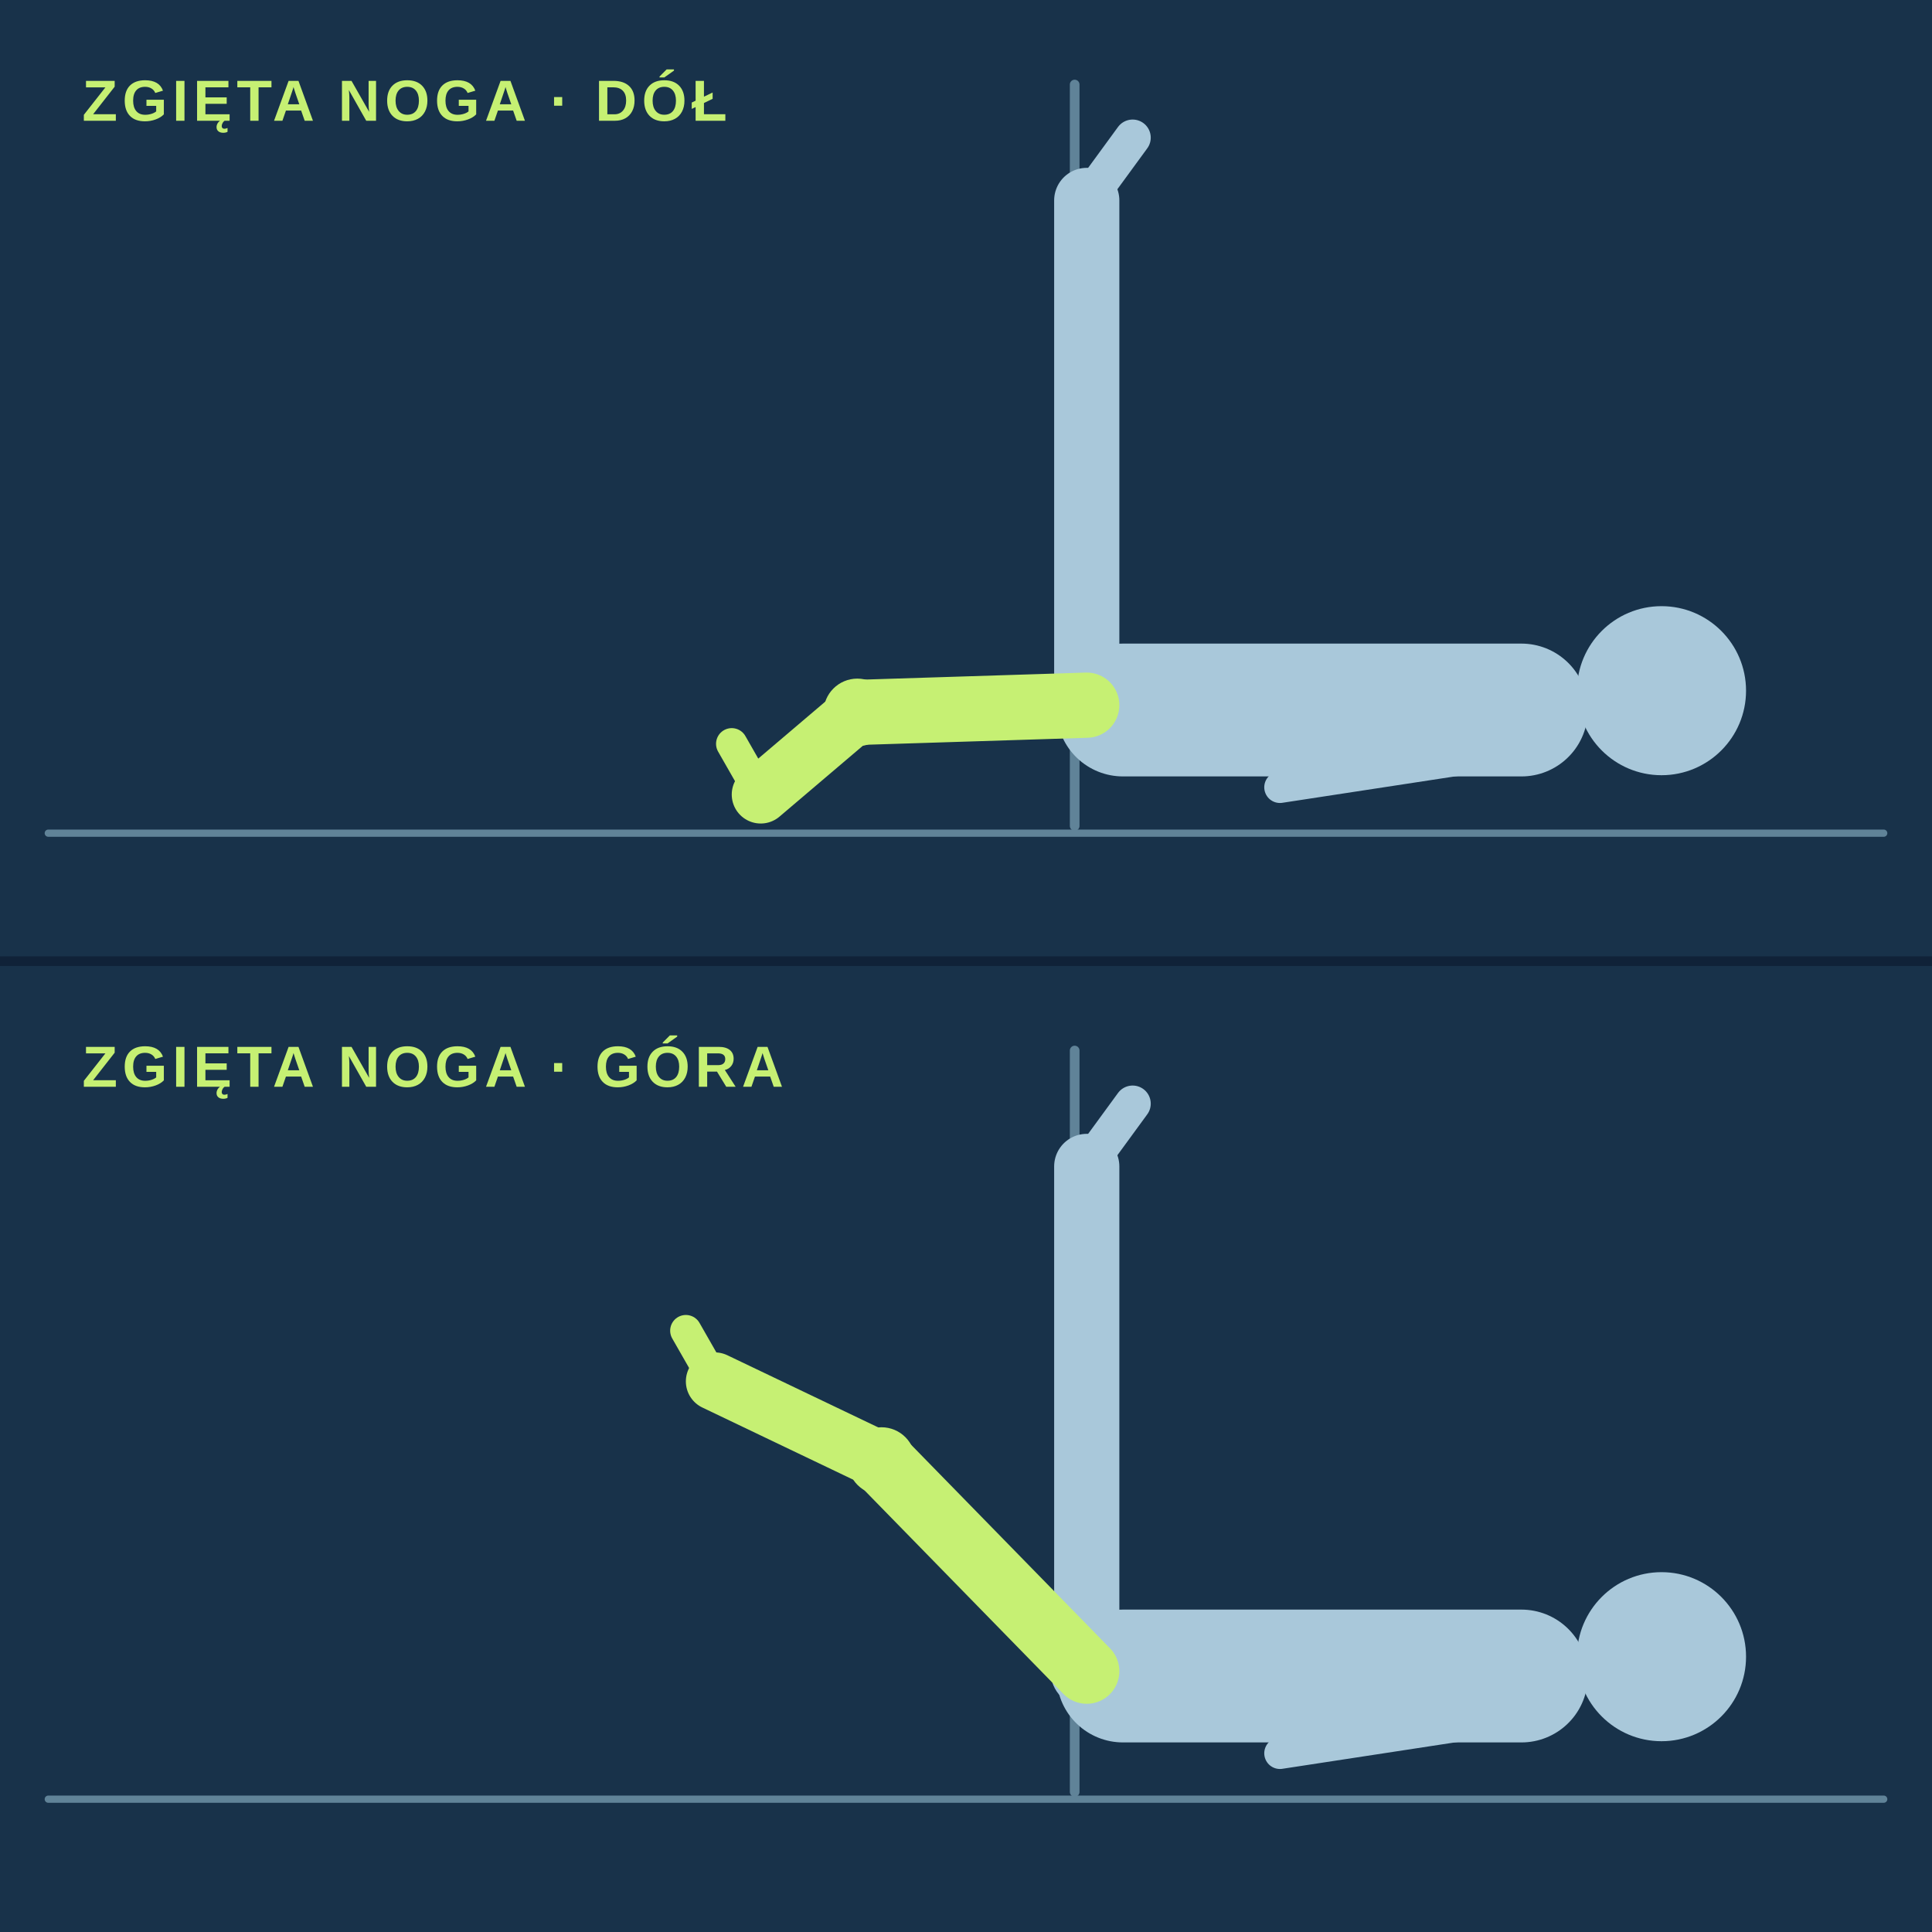
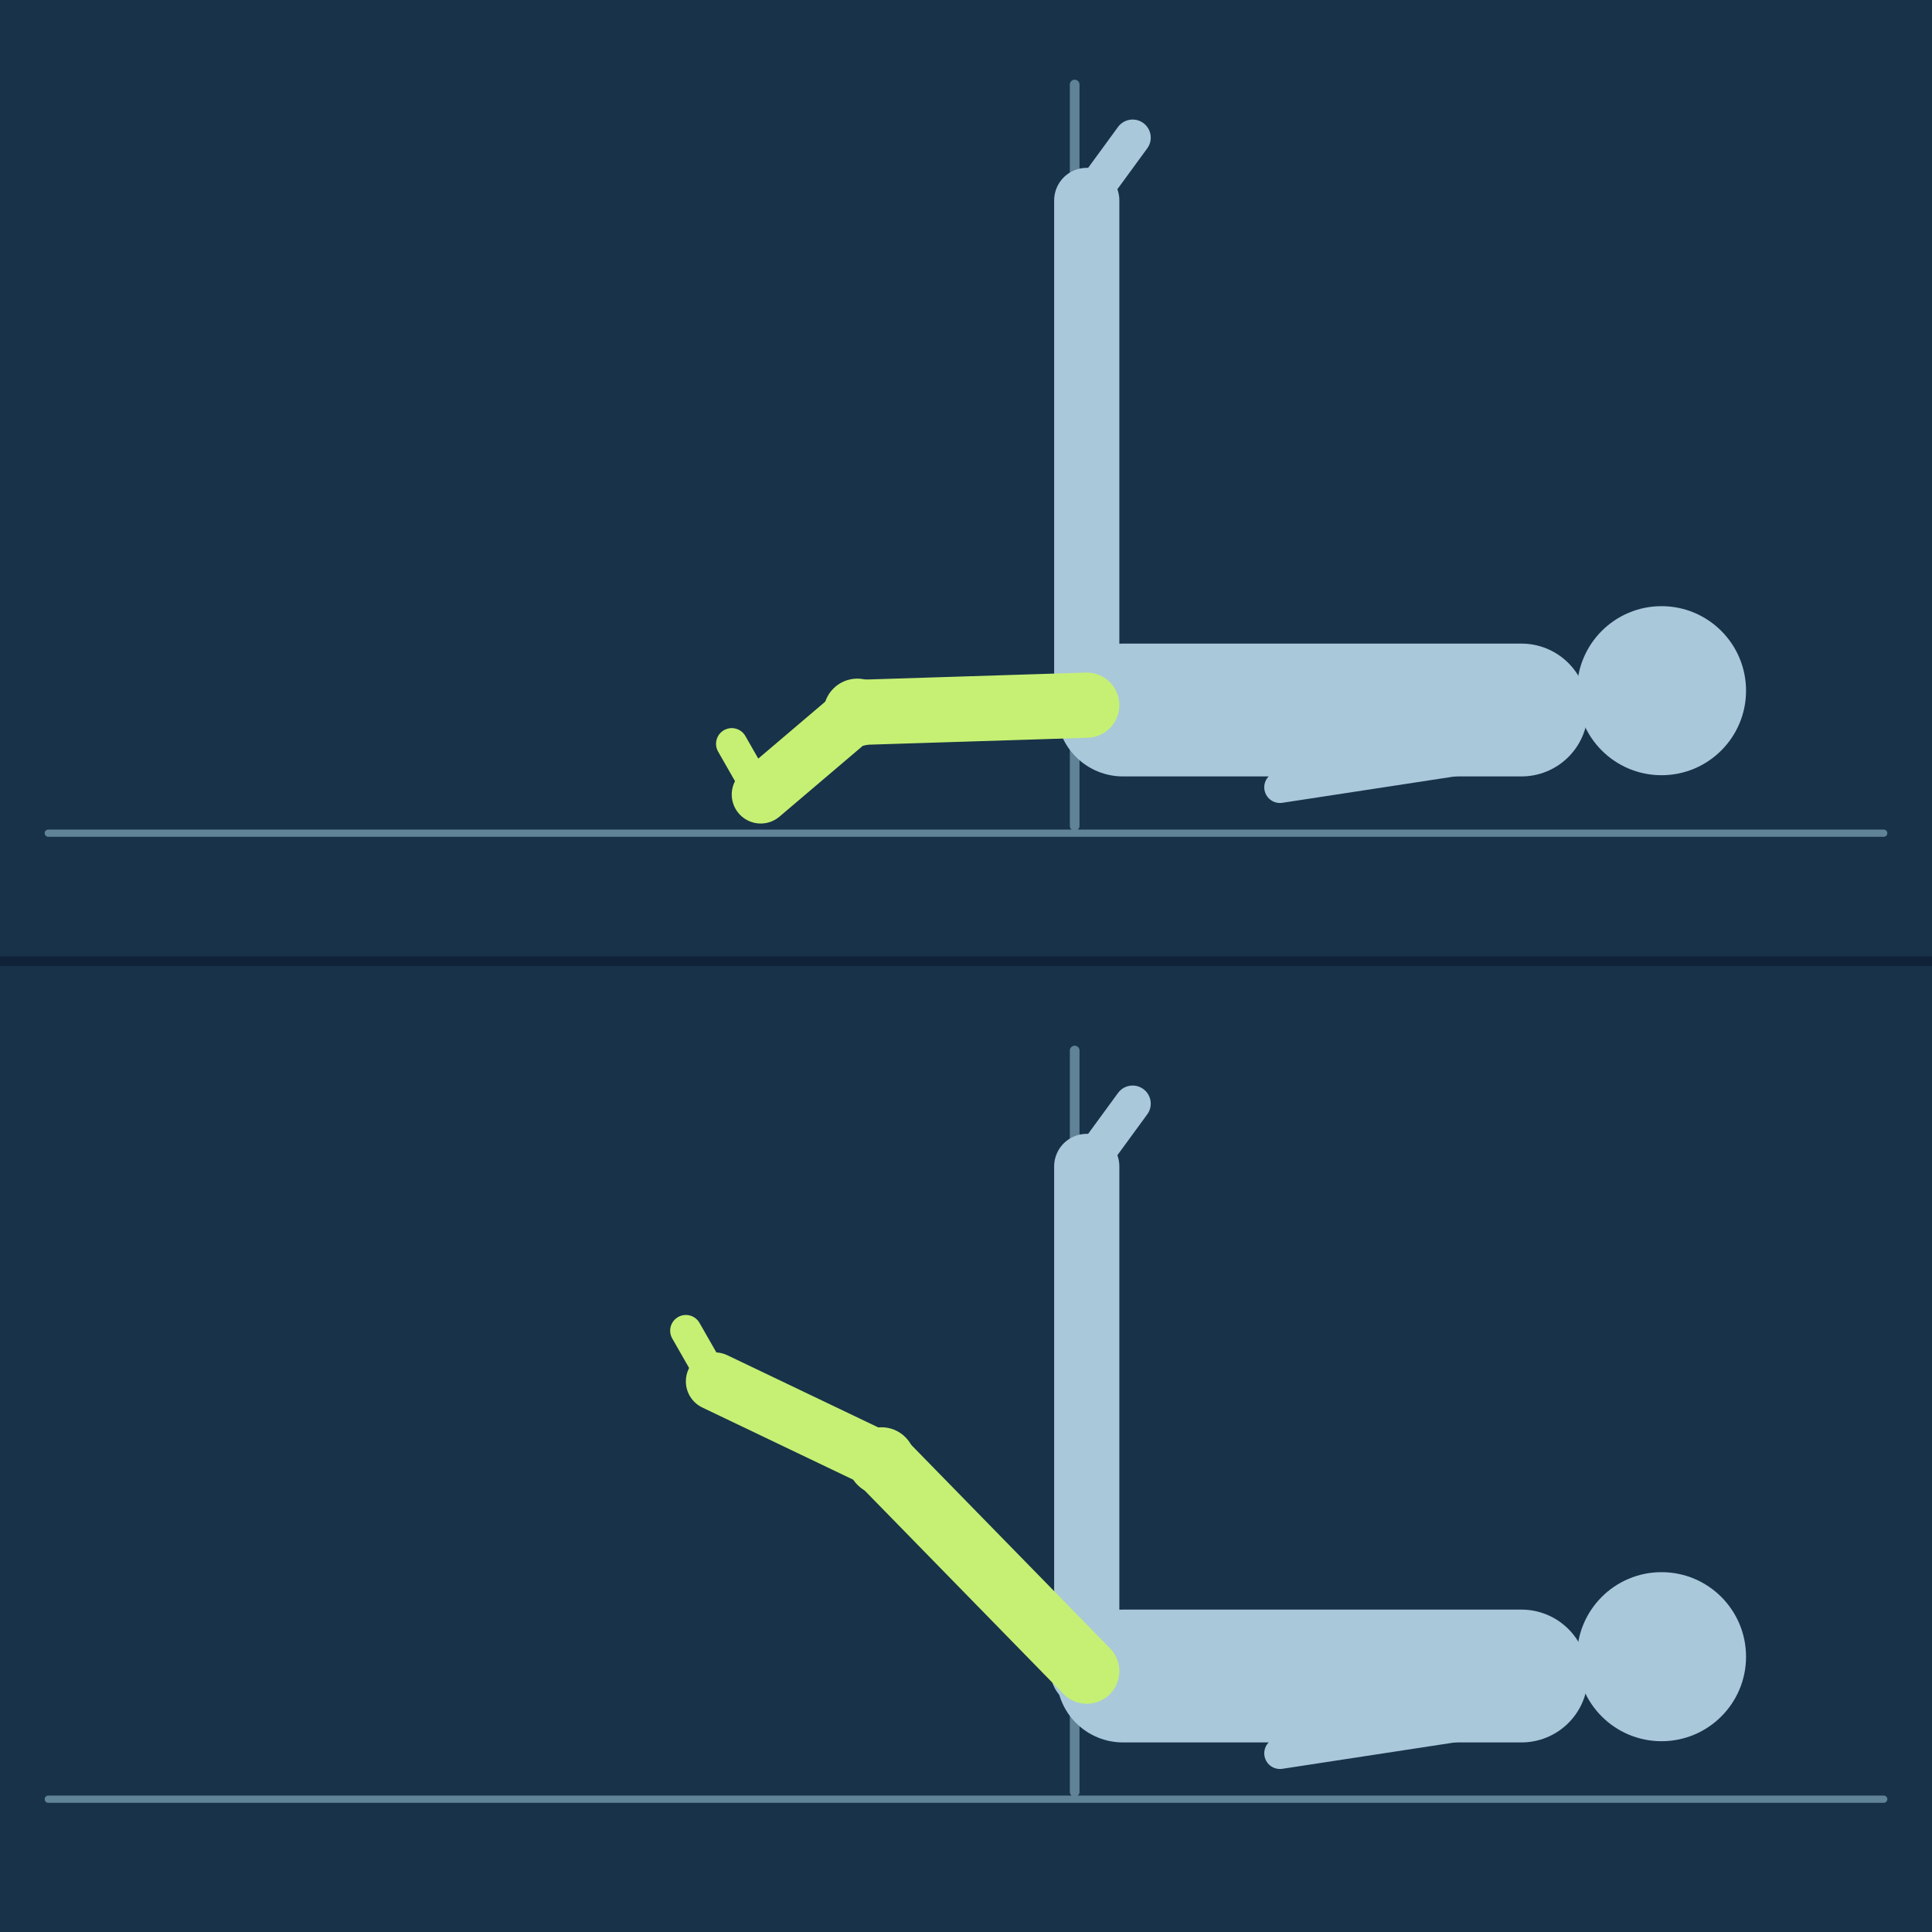
<svg xmlns="http://www.w3.org/2000/svg" viewBox="0 0 800 800" role="img">
  <g transform="translate(0 0)">
    <rect width="800" height="400" fill="#18324a" />
    <line x1="20" y1="345" x2="780" y2="345" stroke="#608398" stroke-width="3" stroke-linecap="round" />
    <line x1="445" y1="35" x2="445" y2="342" stroke="#608398" stroke-width="4" stroke-linecap="round" />
    <line x1="465" y1="294" x2="630" y2="294" stroke="#a9c8da" stroke-width="55" stroke-linecap="round" />
    <circle cx="688" cy="286" r="35" fill="#a9c8da" />
    <line x1="615" y1="313" x2="530" y2="326" stroke="#a9c8da" stroke-width="13" stroke-linecap="round" />
    <line x1="450" y1="292" x2="450" y2="83" stroke="#a9c8da" stroke-width="27" stroke-linecap="round" />
    <line x1="450" y1="83" x2="469" y2="57" stroke="#a9c8da" stroke-width="15" stroke-linecap="round" />
    <circle cx="450" cy="292" r="15" fill="#a9c8da" />
    <line x1="450" y1="292" x2="355" y2="295" stroke="#c6f073" stroke-width="27" stroke-linecap="round" />
    <circle cx="355" cy="295" r="14" fill="#c6f073" />
    <line x1="355" y1="295" x2="315" y2="329" stroke="#c6f073" stroke-width="24" stroke-linecap="round" />
    <line x1="315" y1="329" x2="303" y2="308" stroke="#c6f073" stroke-width="13" stroke-linecap="round" />
-     <text x="34" y="50" fill="#c6f073" font-family="Arial,sans-serif" font-weight="700" font-size="24" letter-spacing="2">ZGIĘTA NOGA · DÓŁ</text>
  </g>
  <rect y="396" width="800" height="8" fill="#102238" />
  <g transform="translate(0 400)">
    <rect width="800" height="400" fill="#18324a" />
    <line x1="20" y1="345" x2="780" y2="345" stroke="#608398" stroke-width="3" stroke-linecap="round" />
    <line x1="445" y1="35" x2="445" y2="342" stroke="#608398" stroke-width="4" stroke-linecap="round" />
    <line x1="465" y1="294" x2="630" y2="294" stroke="#a9c8da" stroke-width="55" stroke-linecap="round" />
    <circle cx="688" cy="286" r="35" fill="#a9c8da" />
    <line x1="615" y1="313" x2="530" y2="326" stroke="#a9c8da" stroke-width="13" stroke-linecap="round" />
    <line x1="450" y1="292" x2="450" y2="83" stroke="#a9c8da" stroke-width="27" stroke-linecap="round" />
    <line x1="450" y1="83" x2="469" y2="57" stroke="#a9c8da" stroke-width="15" stroke-linecap="round" />
    <circle cx="450" cy="292" r="15" fill="#a9c8da" />
    <line x1="450" y1="292" x2="365" y2="205" stroke="#c6f073" stroke-width="27" stroke-linecap="round" />
    <circle cx="365" cy="205" r="14" fill="#c6f073" />
    <line x1="365" y1="205" x2="296" y2="172" stroke="#c6f073" stroke-width="24" stroke-linecap="round" />
    <line x1="296" y1="172" x2="284" y2="151" stroke="#c6f073" stroke-width="13" stroke-linecap="round" />
-     <text x="34" y="50" fill="#c6f073" font-family="Arial,sans-serif" font-weight="700" font-size="24" letter-spacing="2">ZGIĘTA NOGA · GÓRA</text>
  </g>
</svg>
